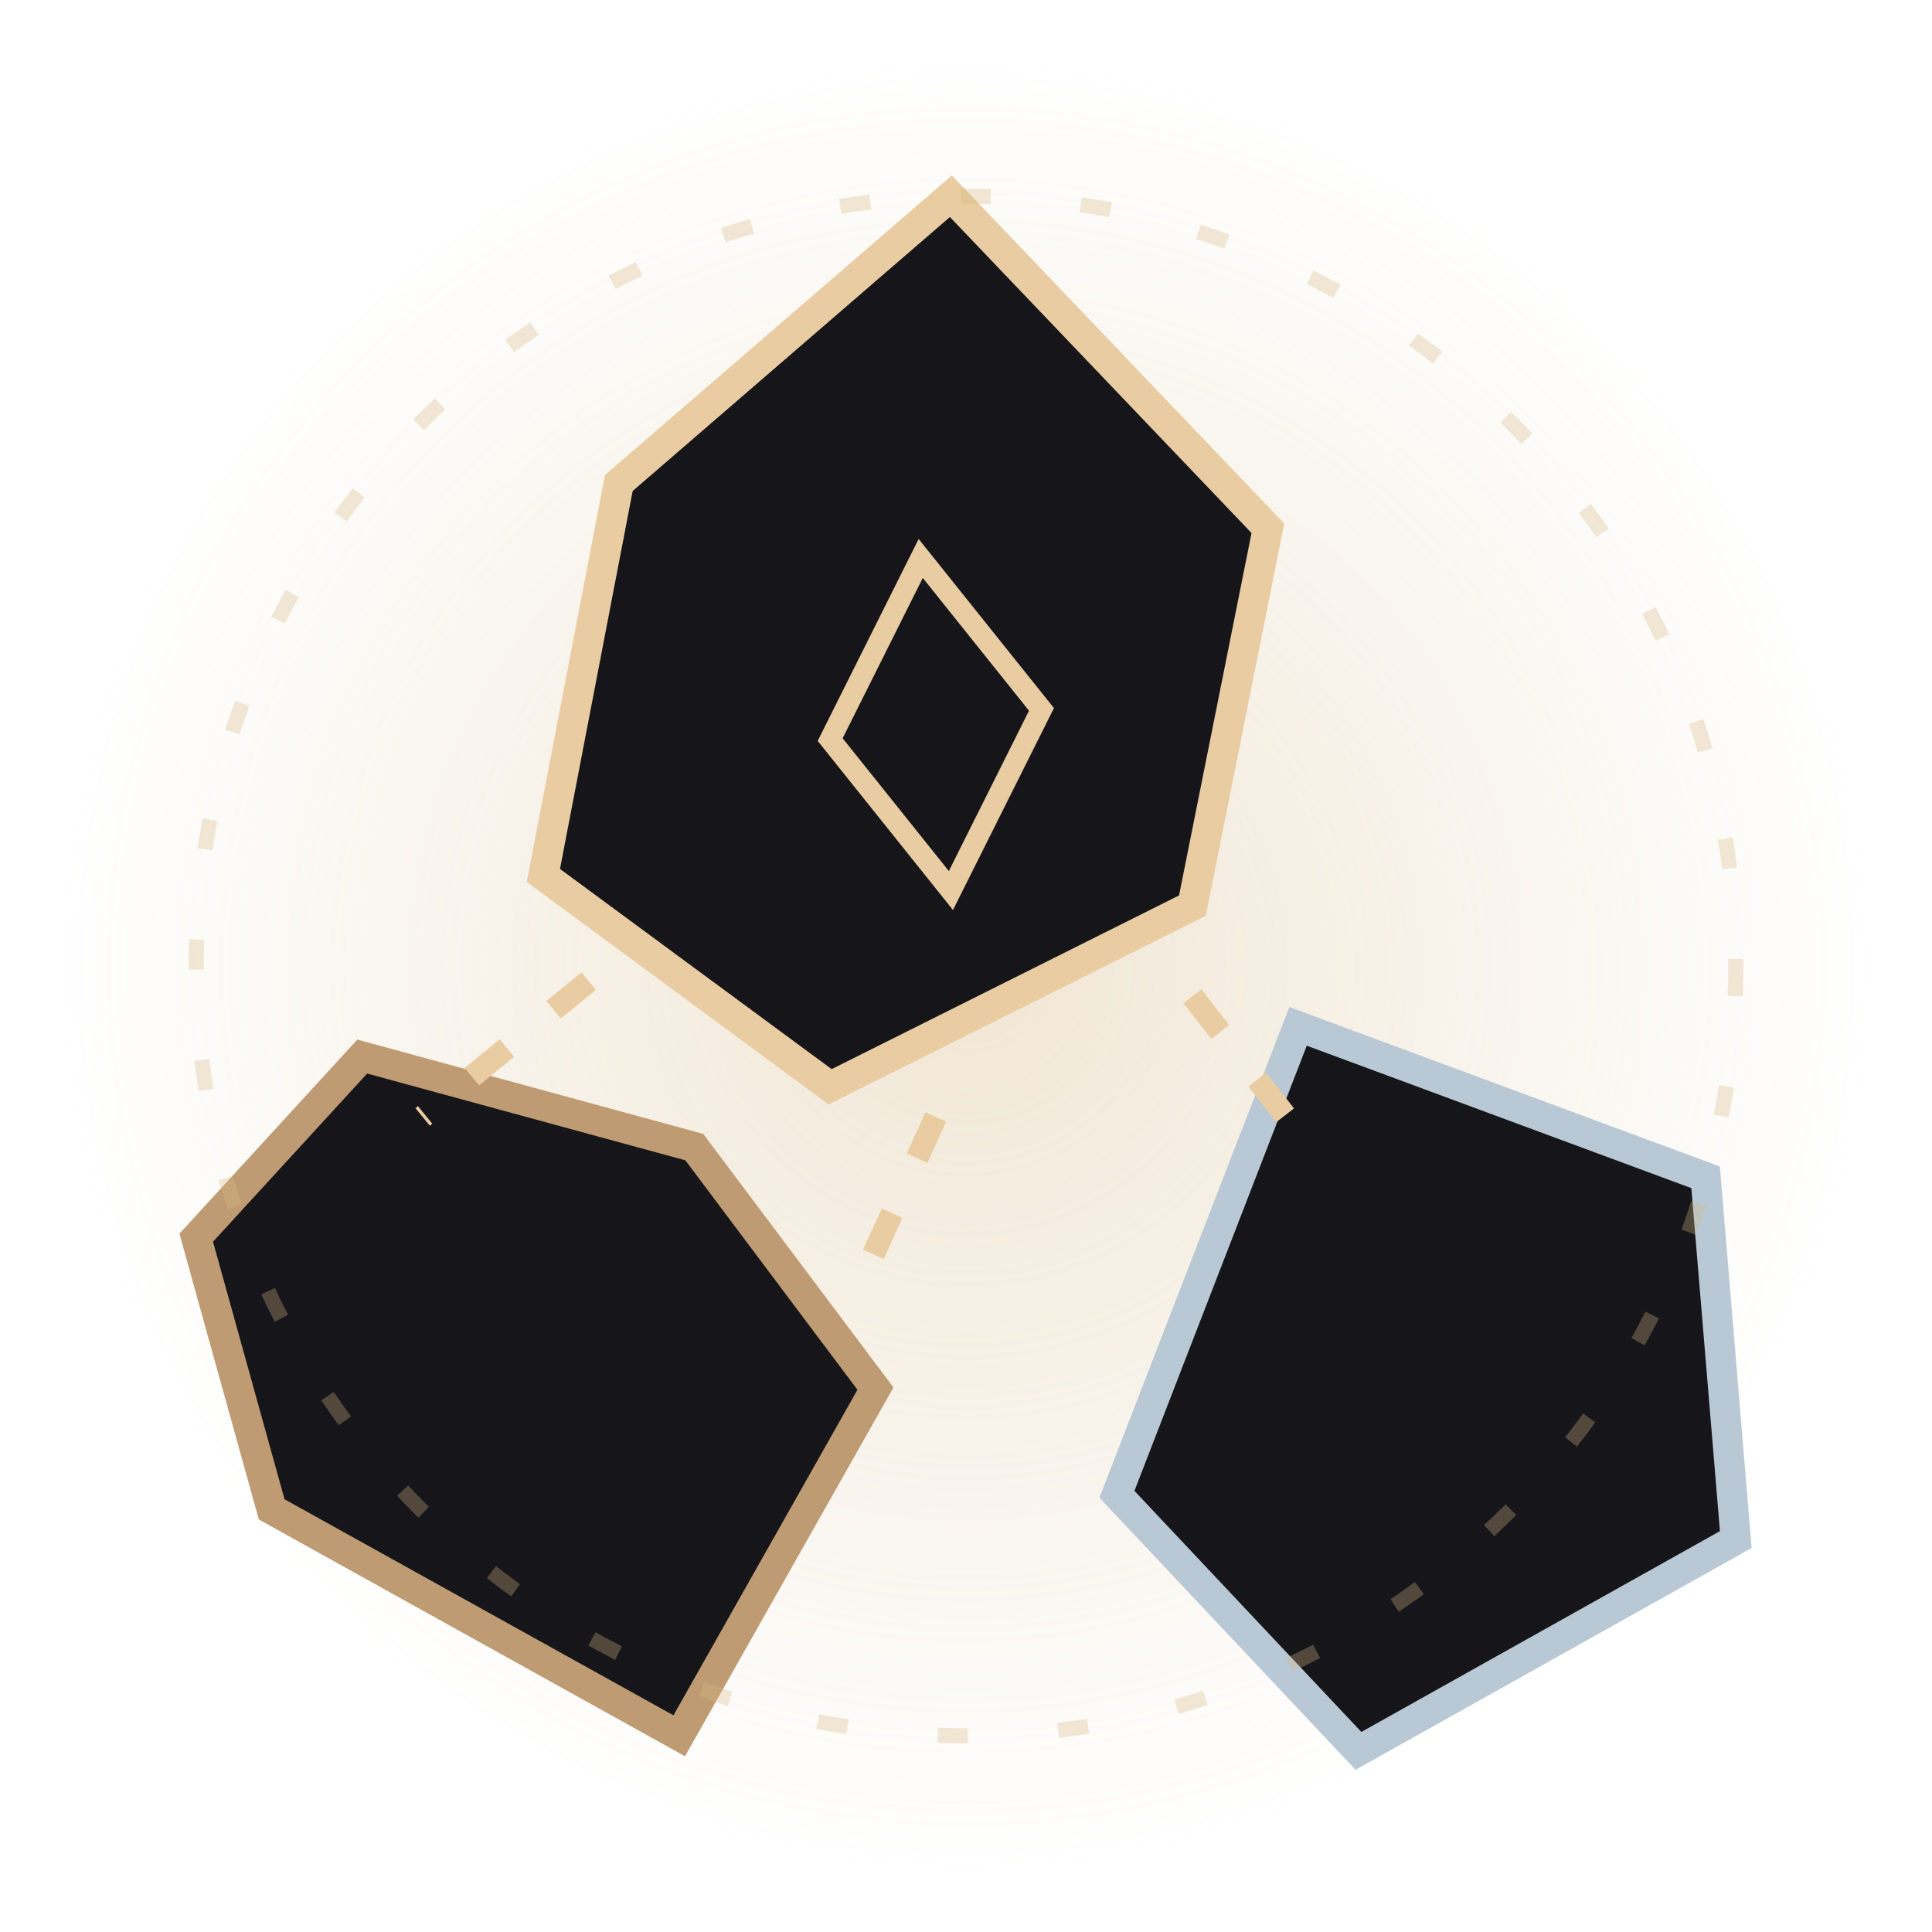
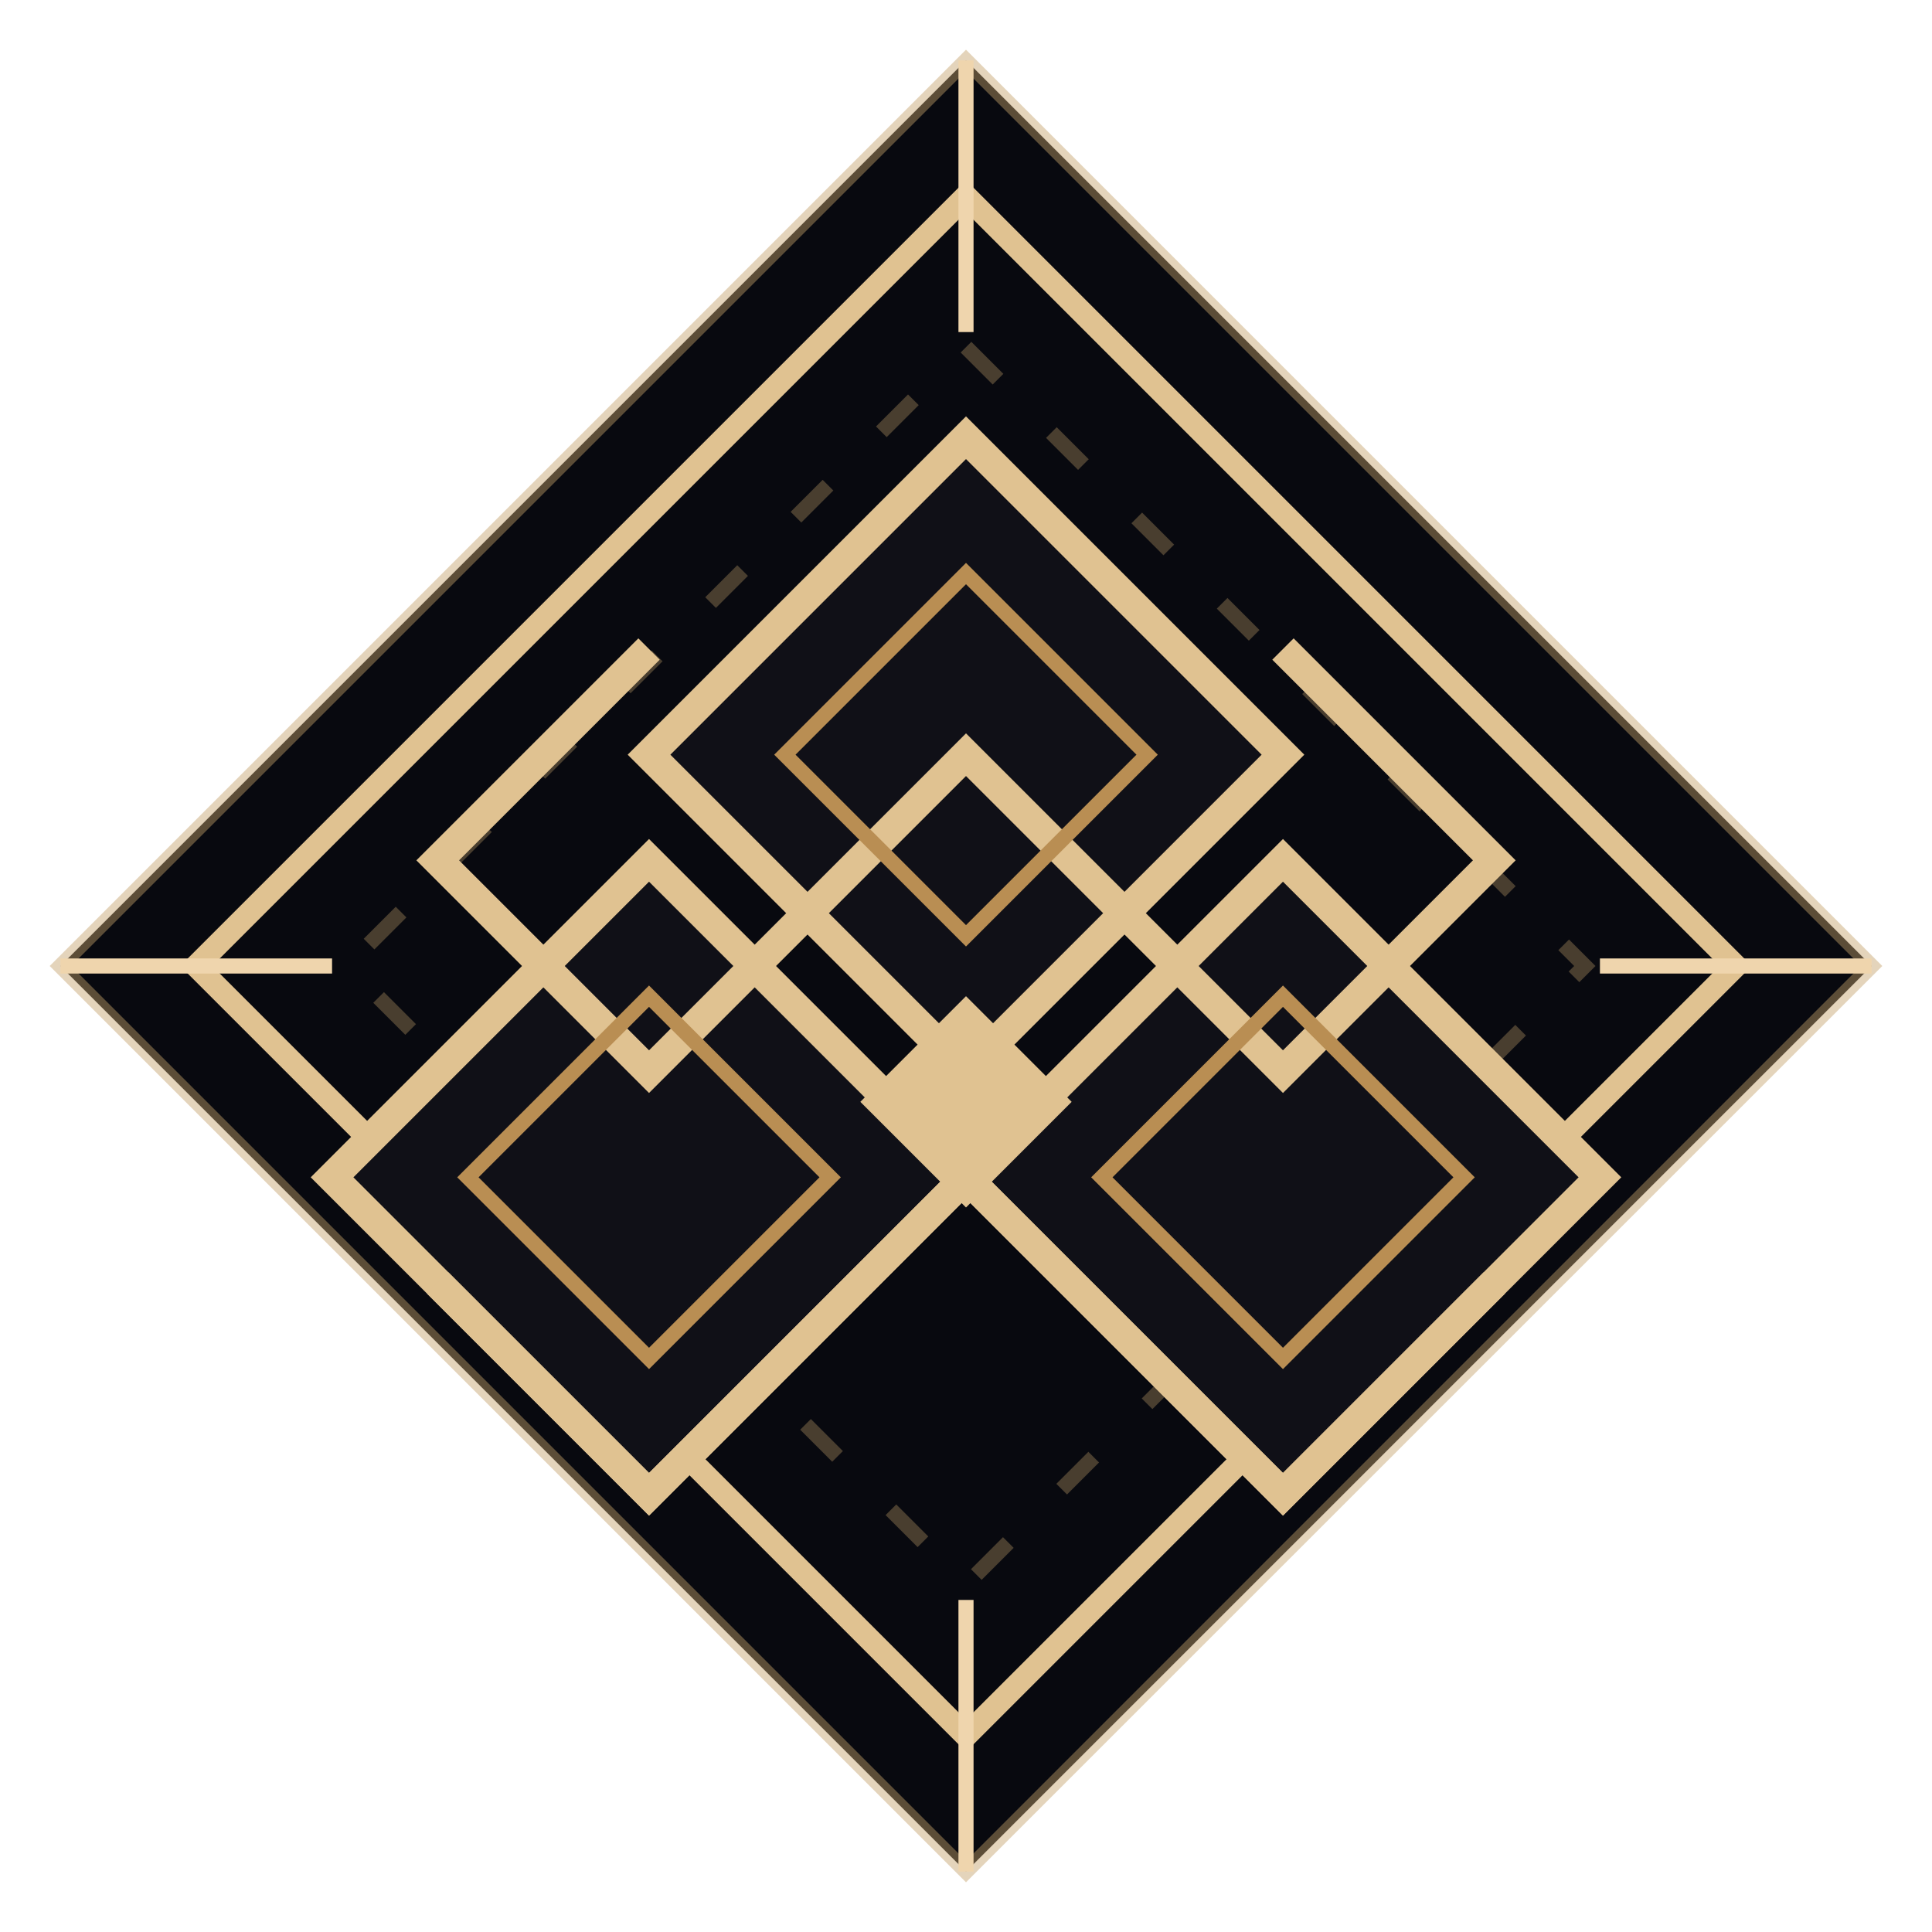
<svg xmlns="http://www.w3.org/2000/svg" viewBox="0 0 128 128" fill="none">
-   <defs>
-     <radialGradient id="g">
-       <stop stop-color="#d5b885" stop-opacity=".35" />
-       <stop offset="1" stop-color="#d5b885" stop-opacity="0" />
-     </radialGradient>
-   </defs>
-   <circle cx="64" cy="64" r="60" fill="url(#g)" />
-   <path d="M63 13 84 35 79 60 55 72 36 58 41 32Z" fill="#15151a" stroke="#e9cca1" stroke-width="2" />
-   <path d="m24 70 22 6 12 16-13 23-27-15-5-18Z" fill="#15151a" stroke="#be9b72" stroke-width="2" />
-   <path d="m86 68 27 10 2 24-25 14-16-17Z" fill="#15151a" stroke="#b8c8d4" stroke-width="2" />
-   <path d="m62 74-5 11m22-19 7 9M39 65l-11 9" stroke="#e9cca1" stroke-width="1.5" stroke-dasharray="3 4" />
-   <path d="m61 37 8 10-6 12-8-10Z" stroke="#e9cca1" stroke-width="1.4" />
-   <circle cx="64" cy="64" r="51" stroke="#d5b885" stroke-opacity=".32" stroke-dasharray="2 6" />
+   <path d="M64 4 124 64 64 124 4 64Z" fill="#08090f" stroke="#c4a16a" stroke-opacity=".45" />
+   <path d="M64 13 115 64 64 115 13 64Z" stroke="#e0c291" stroke-width="1.5" />
+   <path d="M64 23 105 64 64 105 23 64Z" stroke="#c4a16a" stroke-opacity=".35" stroke-dasharray="3 5" />
+   <g stroke="#e0c291" stroke-width="2" stroke-linejoin="miter">
+     <path d="m64 29 21 21-21 21-21-21Z" fill="#101017" />
+     <path d="m43 57 21 21-21 21-21-21Z" fill="#101017" />
+     <path d="m85 57 21 21-21 21-21-21Z" fill="#101017" />
+     <path d="M43 43 29 57 43 71 64 50 85 71 99 57 85 43M29 85 43 99 64 78 85 99 99 85" />
+   </g>
+   <path d="m64 38 12 12-12 12-12-12Zm-21 28 12 12-12 12-12-12Zm42 0 12 12-12 12-12-12Z" stroke="#b98e53" />
+   <path d="M64 4v18m60 42h-18M64 124v-18M4 64h18" stroke="#efd5ad" />
+   <path d="m64 66 7 7-7 7-7-7Z" fill="#e0c291" />
</svg>
